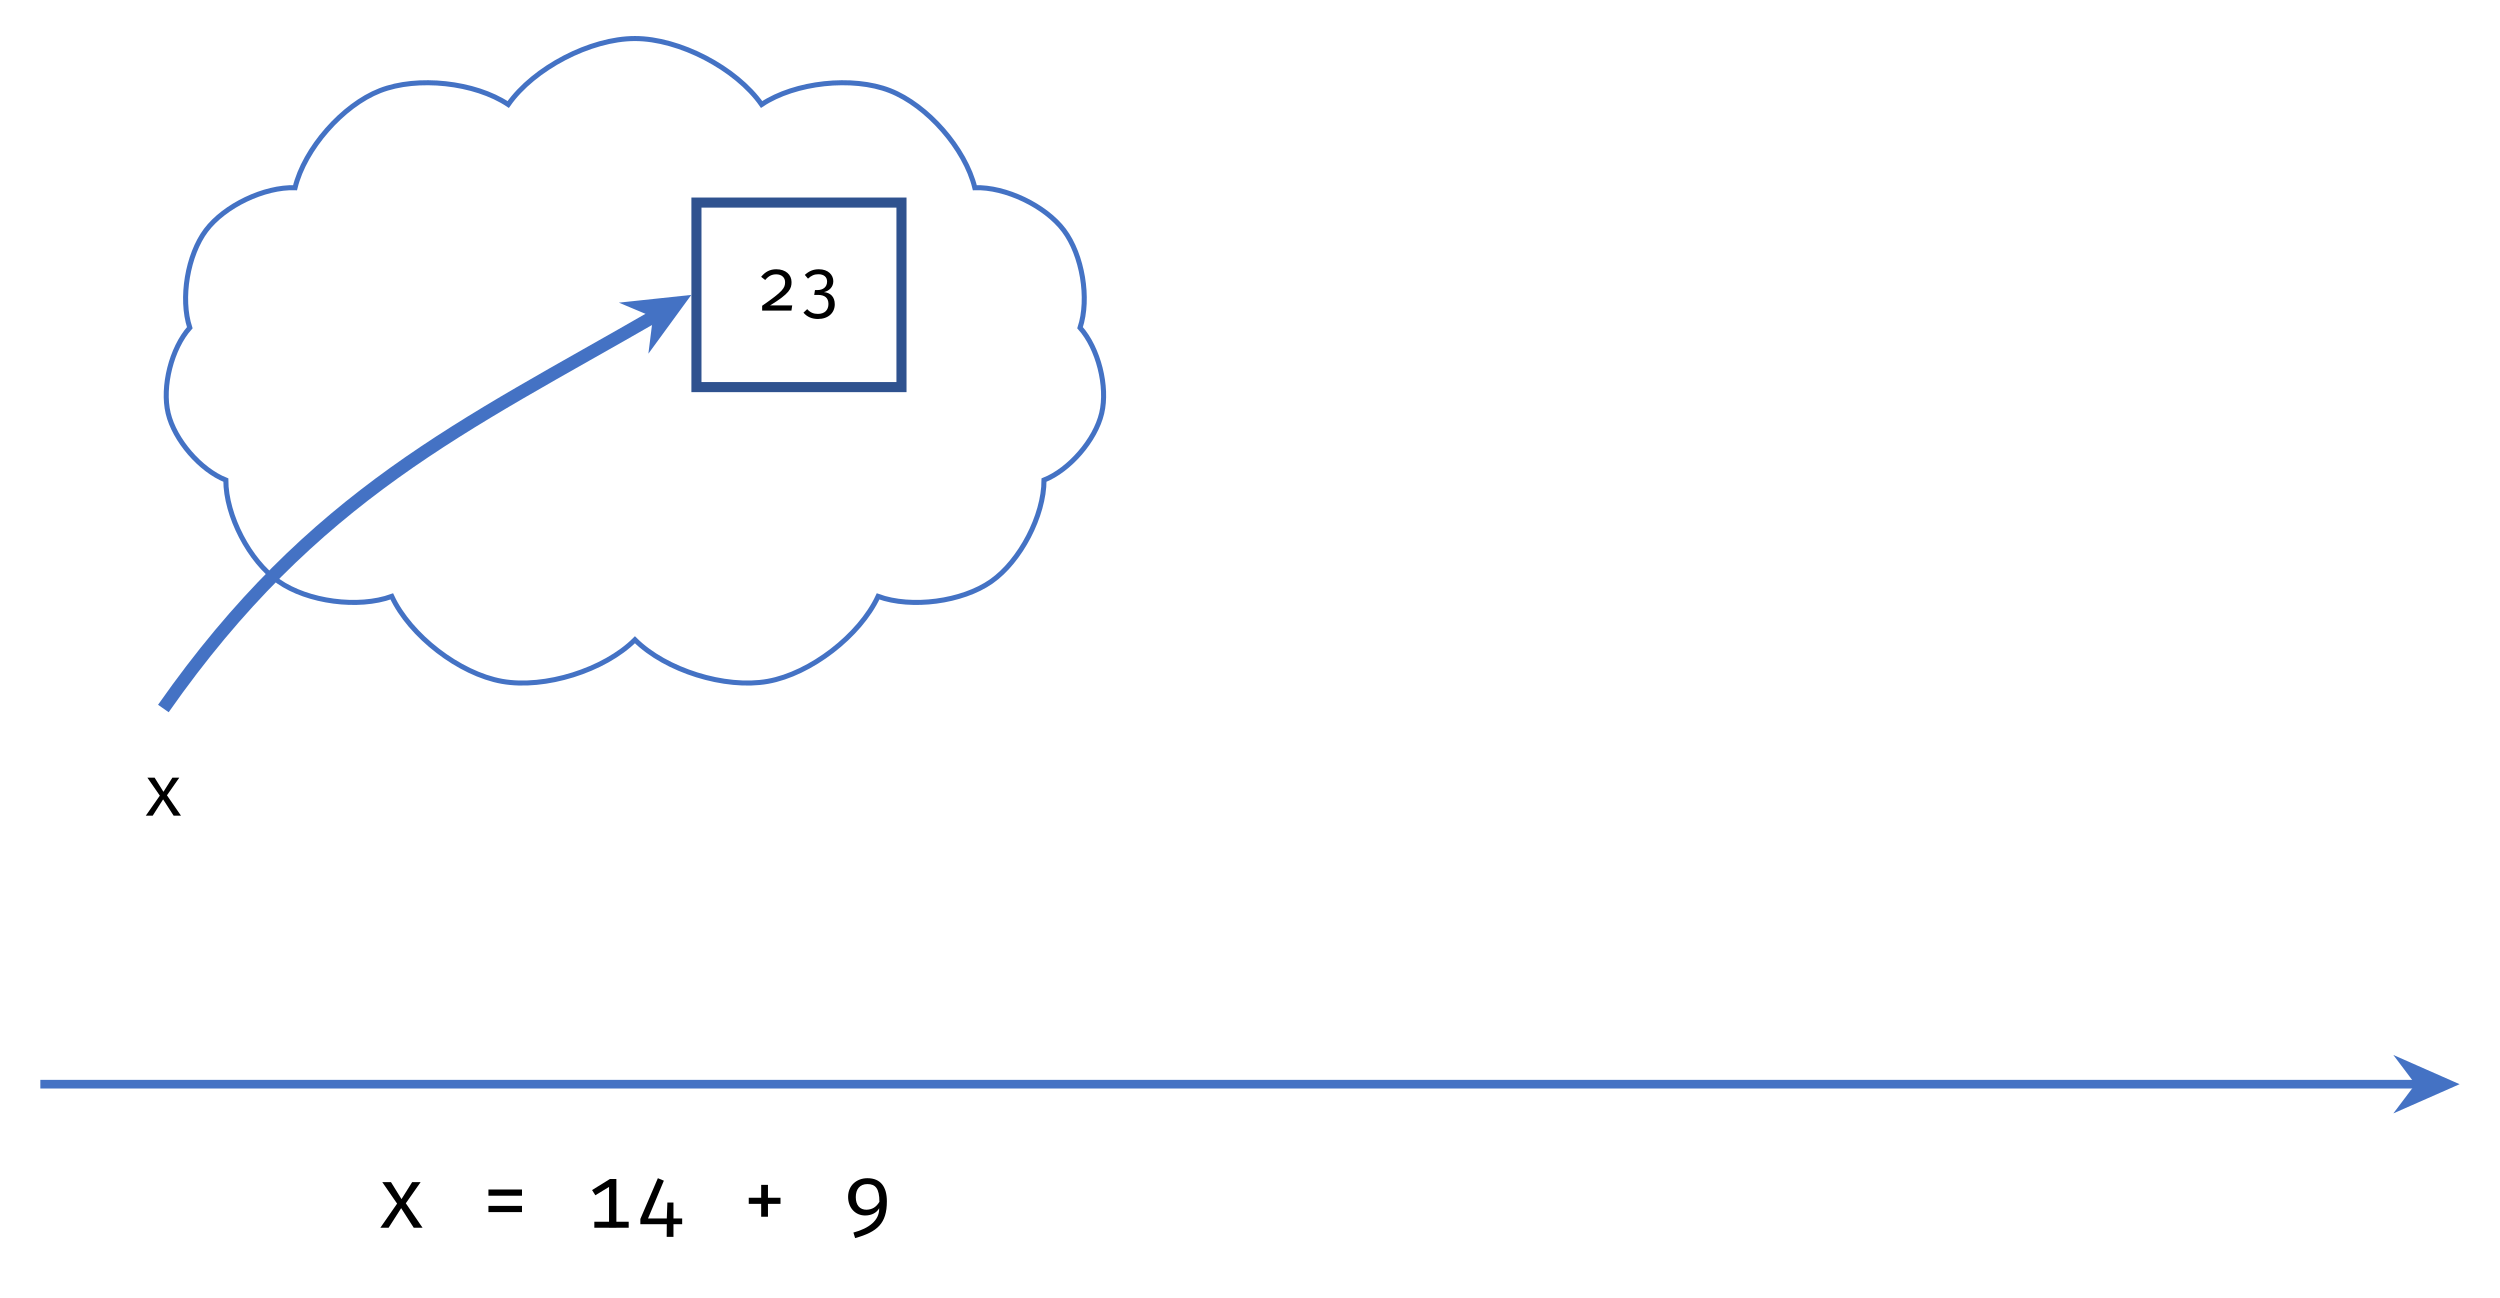
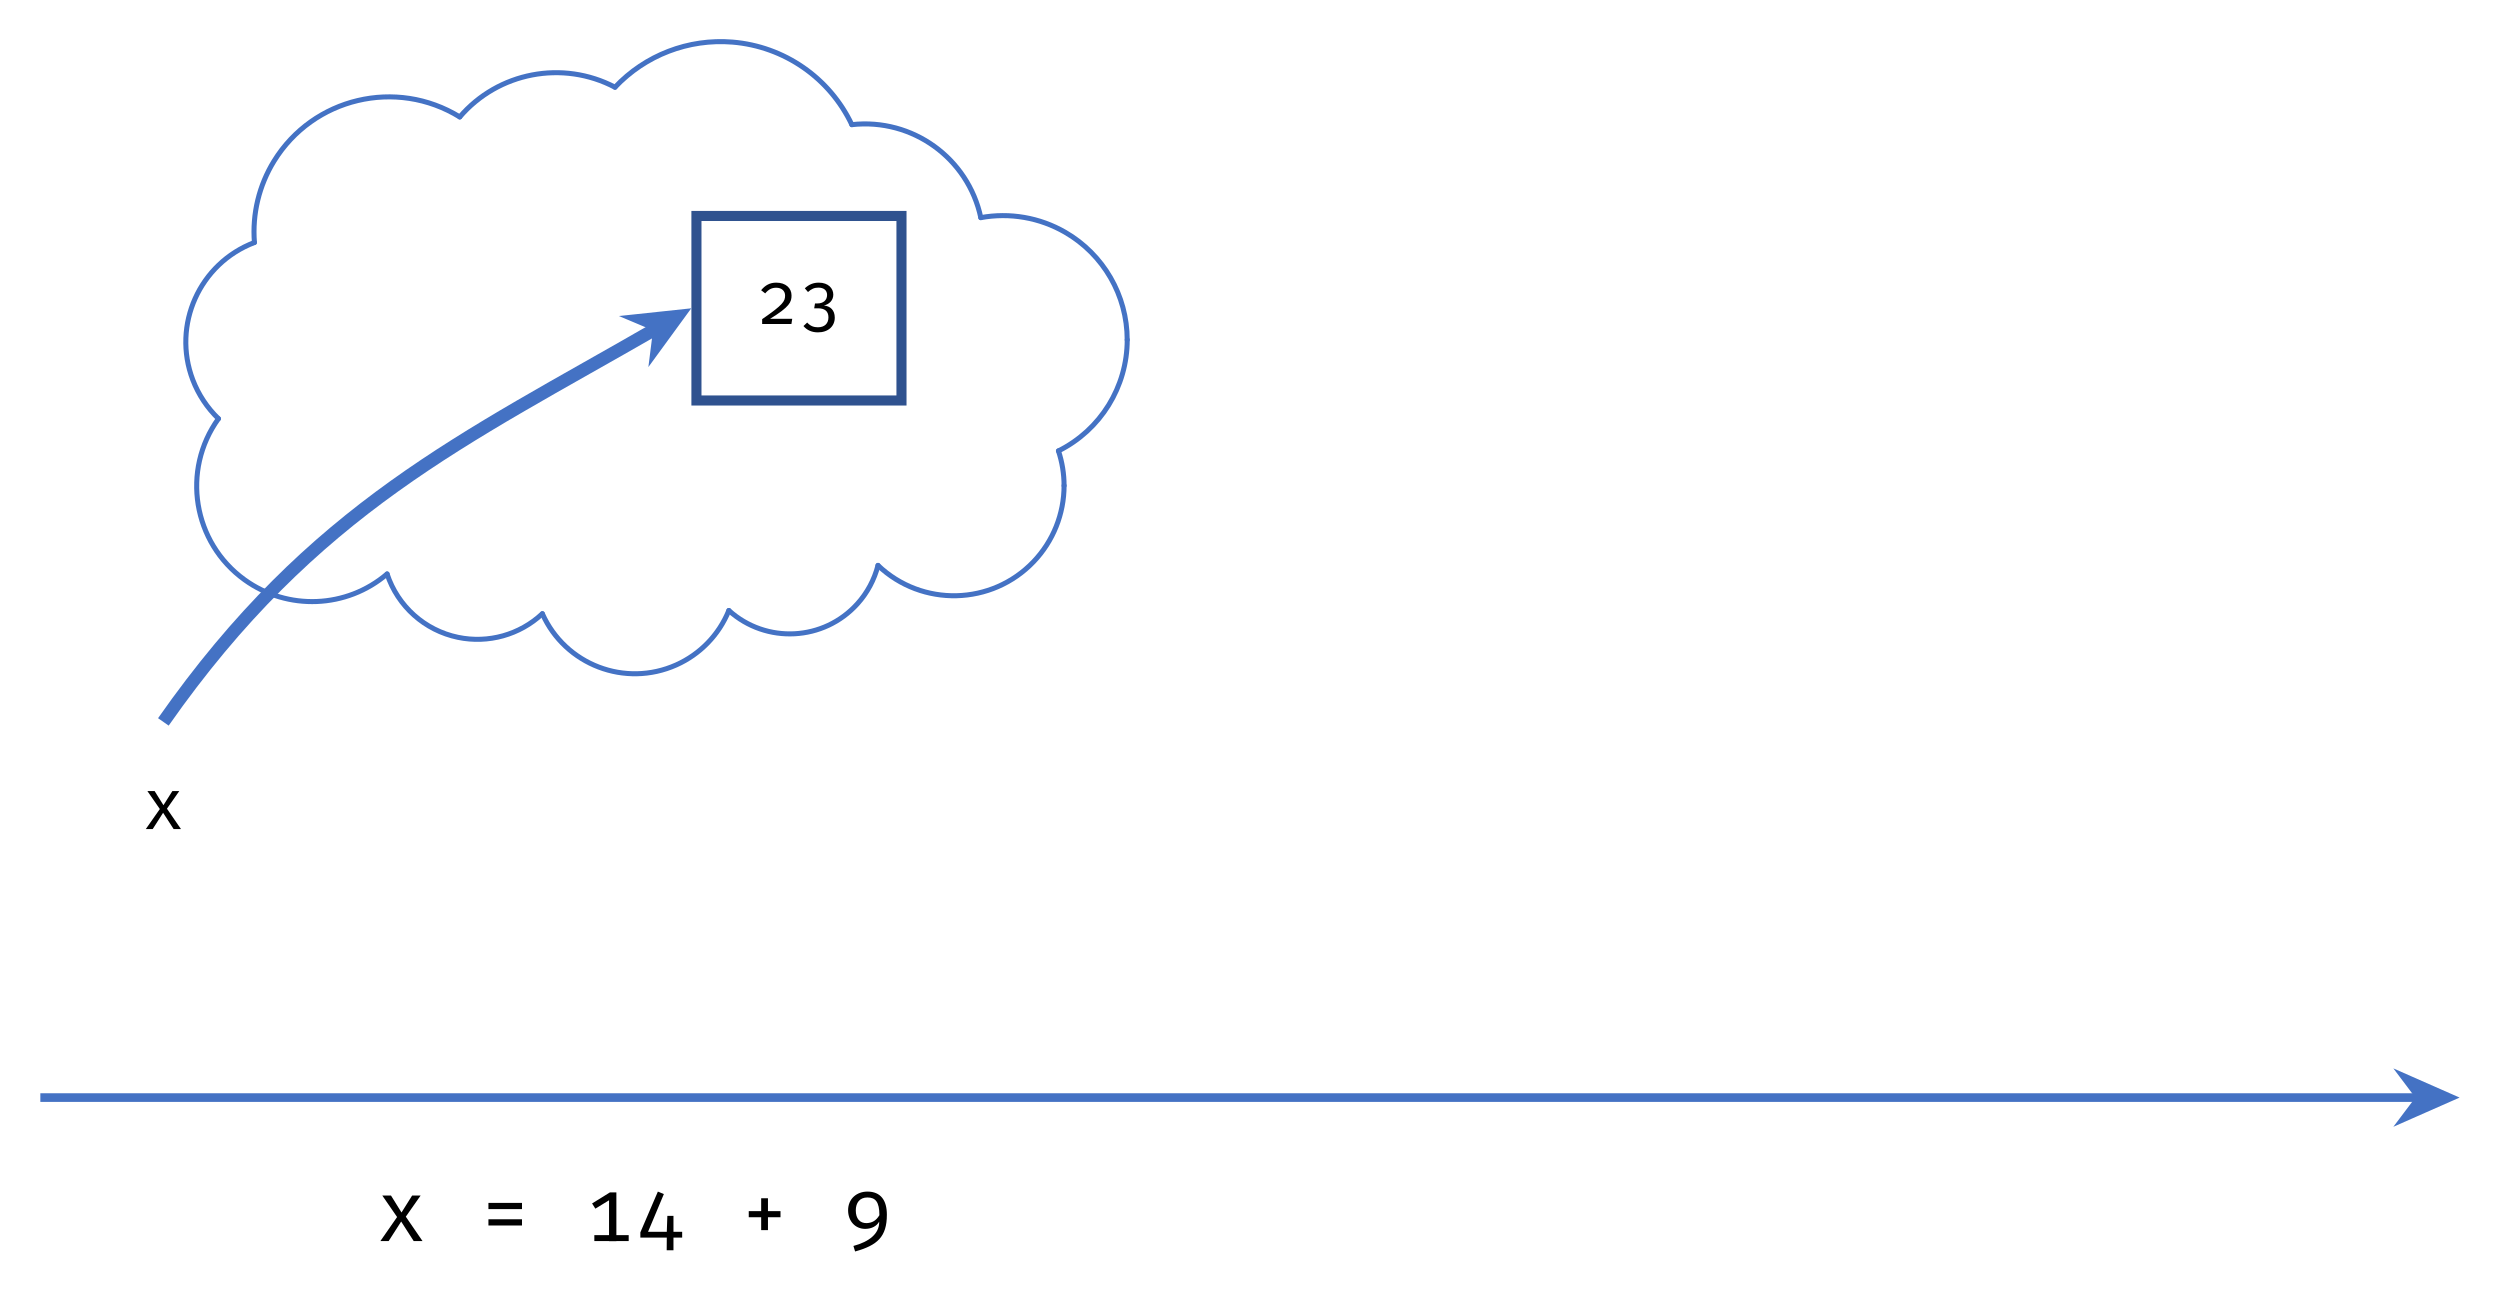
- <svg xmlns="http://www.w3.org/2000/svg" xmlns:xlink="http://www.w3.org/1999/xlink" viewBox="0 0 345.646 179.446">
+ <svg xmlns="http://www.w3.org/2000/svg" xmlns:xlink="http://www.w3.org/1999/xlink" viewBox="0 0 345.646 181.297">
  <defs>
    <g>
      <g id="glyph-0-0">
        <path d="M 2.844 -5.719 C 1.953 -5.719 1.312 -5.359 0.75 -4.672 L 1.312 -4.234 C 1.797 -4.812 2.25 -5.016 2.844 -5.016 C 3.562 -5.016 4.062 -4.594 4.062 -3.938 C 4.062 -3.125 3.766 -2.656 0.891 -0.672 L 0.891 0 L 4.938 0 L 5.047 -0.719 L 1.984 -0.719 C 4.719 -2.391 4.953 -3.047 4.953 -3.953 C 4.953 -4.969 4.141 -5.719 2.844 -5.719 Z M 2.844 -5.719 " />
      </g>
      <g id="glyph-0-1">
        <path d="M 2.75 -5.719 C 1.984 -5.719 1.391 -5.469 0.812 -4.938 L 1.25 -4.422 C 1.719 -4.844 2.109 -5.031 2.688 -5.031 C 3.453 -5.031 3.891 -4.641 3.891 -4.016 C 3.891 -3.266 3.328 -2.844 2.578 -2.844 L 2.219 -2.844 L 2.109 -2.172 L 2.625 -2.172 C 3.531 -2.172 4.078 -1.797 4.078 -0.922 C 4.078 -0.078 3.562 0.453 2.609 0.453 C 2.031 0.453 1.562 0.266 1.141 -0.203 L 0.625 0.281 C 1.125 0.875 1.812 1.156 2.625 1.156 C 4.062 1.156 4.953 0.297 4.953 -0.875 C 4.953 -1.922 4.344 -2.469 3.453 -2.562 C 4.172 -2.719 4.75 -3.266 4.75 -4.062 C 4.75 -4.922 4.062 -5.719 2.75 -5.719 Z M 2.75 -5.719 " />
      </g>
      <g id="glyph-0-2">
        <path d="M 1.516 0 L 2.953 -2.25 L 4.406 0 L 5.422 0 L 3.484 -2.812 L 5.188 -5.25 L 4.234 -5.25 L 3 -3.297 L 1.781 -5.25 L 0.781 -5.25 L 2.5 -2.766 L 0.562 0 Z M 1.516 0 " />
      </g>
      <g id="glyph-1-0">
        <path d="M 1.812 0 L 3.547 -2.703 L 5.281 0 L 6.5 0 L 4.188 -3.375 L 6.234 -6.297 L 5.062 -6.297 L 3.594 -3.953 L 2.141 -6.297 L 0.938 -6.297 L 2.984 -3.328 L 0.672 0 Z M 1.812 0 " />
      </g>
      <g id="glyph-1-1">
        <path d="M 5.906 -5.281 L 1.266 -5.281 L 1.266 -4.422 L 5.906 -4.422 Z M 5.906 -3.016 L 1.266 -3.016 L 1.266 -2.156 L 5.906 -2.156 Z M 5.906 -3.016 " />
      </g>
      <g id="glyph-1-2">
        <path d="M 6.312 -0.828 L 4.609 -0.828 L 4.609 -6.734 L 3.719 -6.734 L 1.25 -5.203 L 1.703 -4.484 L 3.594 -5.641 L 3.594 -0.828 L 1.562 -0.828 L 1.562 0 L 3.594 0 L 3.594 0.016 L 4.609 0.016 L 4.609 0 L 6.312 0 Z M 6.312 -0.828 " />
      </g>
      <g id="glyph-1-3">
        <path d="M 6.531 -1.281 L 5.328 -1.281 L 5.328 -3.484 L 4.484 -3.484 L 4.406 -1.281 L 1.812 -1.281 L 4 -6.5 L 3.172 -6.844 L 0.75 -1.203 L 0.75 -0.484 L 4.406 -0.484 L 4.391 1.266 L 5.328 1.266 L 5.328 -0.484 L 6.531 -0.484 Z M 6.531 -1.281 " />
      </g>
      <g id="glyph-1-4">
        <path d="M 4.047 -5.922 L 3.109 -5.922 L 3.109 -4.141 L 1.391 -4.141 L 1.391 -3.297 L 3.109 -3.297 L 3.109 -1.516 L 4.047 -1.516 L 4.047 -3.297 L 5.781 -3.297 L 5.781 -4.141 L 4.047 -4.141 Z M 4.047 -5.922 " />
      </g>
      <g id="glyph-1-5">
        <path d="M 3.453 -6.844 C 1.969 -6.844 0.781 -5.844 0.781 -4.266 C 0.781 -2.75 1.781 -1.672 3.172 -1.688 C 4.062 -1.703 4.734 -2.078 5.078 -2.688 L 5.078 -2.578 C 5.062 -1.031 3.734 0.078 1.516 0.672 L 1.75 1.438 C 4.828 0.578 6.141 -0.578 6.141 -3.656 C 6.141 -5.625 5.297 -6.844 3.453 -6.844 Z M 3.344 -2.484 C 2.406 -2.469 1.844 -3.109 1.844 -4.234 C 1.844 -5.312 2.391 -6.031 3.453 -6.031 C 4.562 -6.031 5.109 -5.422 5.109 -3.578 C 4.656 -2.828 4.109 -2.516 3.344 -2.484 Z M 3.344 -2.484 " />
      </g>
    </g>
    <clipPath id="clip-0">
-       <path clip-rule="nonzero" d="M 315 130 L 345.645 130 L 345.645 170 L 315 170 Z M 315 130 " />
+       <path clip-rule="nonzero" d="M 315 132 L 345.645 132 L 345.645 172 L 315 172 Z M 315 132 " />
    </clipPath>
  </defs>
-   <path fill="none" stroke-width="1.196" stroke-linecap="butt" stroke-linejoin="miter" stroke="rgb(26.668%,44.707%,76.862%)" stroke-opacity="1" stroke-miterlimit="10" d="M -82.206 -99.213 L 246.611 -99.213 " transform="matrix(1,0,0,-1,87.784,50.685)" />
-   <path fill-rule="nonzero" fill="rgb(26.668%,44.707%,76.862%)" fill-opacity="1" d="M 338.578 149.898 L 332.758 147.332 L 334.691 149.898 L 332.758 152.465 Z M 338.578 149.898 " />
+   <path fill="none" stroke-width="1.196" stroke-linecap="butt" stroke-linejoin="miter" stroke="rgb(26.668%,44.707%,76.862%)" stroke-opacity="1" stroke-miterlimit="10" d="M -82.206 -99.214 L 246.611 -99.214 " transform="matrix(1,0,0,-1,87.784,52.536)" />
+   <path fill-rule="nonzero" fill="rgb(26.668%,44.707%,76.862%)" fill-opacity="1" d="M 338.578 151.75 L 332.758 149.184 L 334.691 151.75 L 332.758 154.316 Z M 338.578 151.75 " />
  <g clip-path="url(#clip-0)">
-     <path fill="none" stroke-width="1.196" stroke-linecap="butt" stroke-linejoin="miter" stroke="rgb(26.668%,44.707%,76.862%)" stroke-opacity="1" stroke-miterlimit="10" d="M 7.579 0 L 1.758 2.567 L 3.692 0 L 1.758 -2.566 Z M 7.579 0 " transform="matrix(1,0,0,-1,330.9995,149.8988)" />
+     <path fill="none" stroke-width="1.196" stroke-linecap="butt" stroke-linejoin="miter" stroke="rgb(26.668%,44.707%,76.862%)" stroke-opacity="1" stroke-miterlimit="10" d="M 7.579 -0 L 1.758 2.566 L 3.692 -0 L 1.758 -2.567 Z M 7.579 -0 " transform="matrix(1,0,0,-1,330.9995,151.7498)" />
  </g>
-   <path fill="none" stroke-width="0.697" stroke-linecap="butt" stroke-linejoin="miter" stroke="rgb(26.668%,44.707%,76.862%)" stroke-opacity="1" stroke-miterlimit="10" d="M 17.517 36.236 C 13.989 41.271 6.146 45.357 0.001 45.357 C -6.147 45.357 -13.991 41.271 -17.518 36.236 C -22.136 39.314 -30.073 40.173 -35.241 38.154 C -40.413 36.138 -45.682 30.126 -46.991 24.732 C -51.237 24.876 -56.749 22.24 -59.304 18.845 C -61.854 15.451 -62.862 9.412 -61.546 5.376 C -64.073 2.537 -65.409 -2.756 -64.534 -6.452 C -63.659 -10.147 -60.089 -14.288 -56.561 -15.69 C -56.561 -20.604 -53.3 -26.878 -49.276 -29.698 C -45.253 -32.518 -38.237 -33.452 -33.616 -31.772 C -31.096 -37.206 -24.268 -42.467 -18.37 -43.518 C -12.472 -44.569 -4.245 -41.995 0.001 -37.768 C 4.243 -41.995 12.47 -44.573 18.368 -43.518 C 24.267 -42.467 31.095 -37.206 33.618 -31.772 C 38.236 -33.452 45.247 -32.522 49.271 -29.702 C 53.294 -26.881 56.56 -20.604 56.56 -15.69 C 60.087 -14.288 63.657 -10.151 64.532 -6.456 C 65.407 -2.76 64.071 2.537 61.544 5.376 C 62.864 9.412 61.861 15.439 59.31 18.833 C 56.755 22.232 51.236 24.876 46.993 24.732 C 45.681 30.126 40.423 36.134 35.251 38.154 C 30.079 40.173 22.138 39.314 17.517 36.236 Z M 17.517 36.236 " transform="matrix(1,0,0,-1,87.784,50.685)" />
-   <path fill-rule="nonzero" fill="rgb(100%,100%,100%)" fill-opacity="1" stroke-width="1.395" stroke-linecap="butt" stroke-linejoin="miter" stroke="rgb(18.43%,32.158%,56.078%)" stroke-opacity="1" stroke-miterlimit="10" d="M 8.505 -2.835 L 36.853 -2.835 L 36.853 22.677 L 8.505 22.677 Z M 8.505 -2.835 " transform="matrix(1,0,0,-1,87.784,50.685)" />
+   <path fill="none" stroke-width="0.697" stroke-linecap="round" stroke-linejoin="miter" stroke="rgb(26.668%,44.707%,76.862%)" stroke-opacity="1" stroke-miterlimit="10" d="M 68.06 5.559 C 68.06 11.692 64.786 17.36 59.478 20.427 C 55.954 22.462 51.821 23.177 47.818 22.446 " transform="matrix(1,0,0,-1,87.784,52.536)" />
+   <path fill="none" stroke-width="0.697" stroke-linecap="round" stroke-linejoin="miter" stroke="rgb(26.668%,44.707%,76.862%)" stroke-opacity="1" stroke-miterlimit="10" d="M 58.556 -9.804 C 64.38 -6.902 68.064 -0.952 68.064 5.556 " transform="matrix(1,0,0,-1,87.784,52.536)" />
+   <path fill="none" stroke-width="0.697" stroke-linecap="round" stroke-linejoin="miter" stroke="rgb(26.668%,44.707%,76.862%)" stroke-opacity="1" stroke-miterlimit="10" d="M 47.821 22.446 C 46.068 30.677 38.357 36.235 29.993 35.302 " transform="matrix(1,0,0,-1,87.784,52.536)" />
+   <path fill="none" stroke-width="0.697" stroke-linecap="round" stroke-linejoin="miter" stroke="rgb(26.668%,44.707%,76.862%)" stroke-opacity="1" stroke-miterlimit="10" d="M 29.989 35.302 C 26.919 41.782 20.622 46.134 13.474 46.716 C 7.4 47.208 1.427 44.911 -2.753 40.477 " transform="matrix(1,0,0,-1,87.784,52.536)" />
+   <path fill="none" stroke-width="0.697" stroke-linecap="round" stroke-linejoin="miter" stroke="rgb(26.668%,44.707%,76.862%)" stroke-opacity="1" stroke-miterlimit="10" d="M -2.757 40.477 C -9.991 44.274 -18.897 42.571 -24.218 36.368 " transform="matrix(1,0,0,-1,87.784,52.536)" />
+   <path fill="none" stroke-width="0.697" stroke-linecap="round" stroke-linejoin="miter" stroke="rgb(26.668%,44.707%,76.862%)" stroke-opacity="1" stroke-miterlimit="10" d="M -24.221 36.368 C -32.999 41.774 -44.491 39.04 -49.897 30.266 C -51.971 26.899 -52.921 22.954 -52.608 19.013 " transform="matrix(1,0,0,-1,87.784,52.536)" />
+   <path fill="none" stroke-width="0.697" stroke-linecap="round" stroke-linejoin="miter" stroke="rgb(26.668%,44.707%,76.862%)" stroke-opacity="1" stroke-miterlimit="10" d="M -52.604 19.009 C -60.202 16.118 -64.018 7.614 -61.128 0.016 C -60.354 -2.011 -59.143 -3.843 -57.581 -5.351 " transform="matrix(1,0,0,-1,87.784,52.536)" />
+   <path fill="none" stroke-width="0.697" stroke-linecap="round" stroke-linejoin="miter" stroke="rgb(26.668%,44.707%,76.862%)" stroke-opacity="1" stroke-miterlimit="10" d="M -57.585 -5.351 C -62.733 -12.503 -61.108 -22.48 -53.956 -27.632 C -47.987 -31.929 -39.858 -31.593 -34.264 -26.819 " transform="matrix(1,0,0,-1,87.784,52.536)" />
+   <path fill="none" stroke-width="0.697" stroke-linecap="round" stroke-linejoin="miter" stroke="rgb(26.668%,44.707%,76.862%)" stroke-opacity="1" stroke-miterlimit="10" d="M -34.264 -26.823 C -32.796 -31.28 -29.061 -34.624 -24.464 -35.581 C -20.276 -36.456 -15.925 -35.237 -12.8 -32.316 " transform="matrix(1,0,0,-1,87.784,52.536)" />
+   <path fill="none" stroke-width="0.697" stroke-linecap="round" stroke-linejoin="miter" stroke="rgb(26.668%,44.707%,76.862%)" stroke-opacity="1" stroke-miterlimit="10" d="M -12.796 -32.319 C -9.639 -39.386 -1.35 -42.554 5.716 -39.394 C 9.017 -37.921 11.626 -35.222 12.986 -31.87 " transform="matrix(1,0,0,-1,87.784,52.536)" />
+   <path fill="none" stroke-width="0.697" stroke-linecap="round" stroke-linejoin="miter" stroke="rgb(26.668%,44.707%,76.862%)" stroke-opacity="1" stroke-miterlimit="10" d="M 12.986 -31.87 C 18.154 -36.523 26.111 -36.109 30.763 -30.941 C 32.126 -29.429 33.103 -27.605 33.607 -25.636 " transform="matrix(1,0,0,-1,87.784,52.536)" />
+   <path fill="none" stroke-width="0.697" stroke-linecap="round" stroke-linejoin="miter" stroke="rgb(26.668%,44.707%,76.862%)" stroke-opacity="1" stroke-miterlimit="10" d="M 59.333 -14.609 C 59.333 -12.976 59.068 -11.355 58.556 -9.804 " transform="matrix(1,0,0,-1,87.784,52.536)" />
+   <path fill="none" stroke-width="0.697" stroke-linecap="round" stroke-linejoin="miter" stroke="rgb(26.668%,44.707%,76.862%)" stroke-opacity="1" stroke-miterlimit="10" d="M 33.607 -25.636 C 39.7 -31.433 49.337 -31.194 55.134 -25.105 C 57.829 -22.273 59.333 -18.515 59.333 -14.605 " transform="matrix(1,0,0,-1,87.784,52.536)" />
+   <path fill-rule="nonzero" fill="rgb(100%,100%,100%)" fill-opacity="1" stroke-width="1.395" stroke-linecap="butt" stroke-linejoin="miter" stroke="rgb(18.43%,32.158%,56.078%)" stroke-opacity="1" stroke-miterlimit="10" d="M 8.505 -2.835 L 36.853 -2.835 L 36.853 22.677 L 8.505 22.677 Z M 8.505 -2.835 " transform="matrix(1,0,0,-1,87.784,52.536)" />
  <g fill="rgb(0%,0%,0%)" fill-opacity="1">
-     <use xlink:href="#glyph-0-0" x="104.483" y="42.946" />
-     <use xlink:href="#glyph-0-1" x="110.461" y="42.946" />
+     <use xlink:href="#glyph-0-0" x="104.483" y="44.797" />
+     <use xlink:href="#glyph-0-1" x="110.461" y="44.797" />
  </g>
  <g fill="rgb(0%,0%,0%)" fill-opacity="1">
-     <use xlink:href="#glyph-0-2" x="19.598" y="112.771" />
+     <use xlink:href="#glyph-0-2" x="19.598" y="114.622" />
  </g>
-   <path fill="none" stroke-width="1.793" stroke-linecap="butt" stroke-linejoin="miter" stroke="rgb(26.668%,44.707%,76.862%)" stroke-opacity="1" stroke-miterlimit="10" d="M -65.198 -47.272 C -44.421 -17.6 -23.561 -8.19 2.997 7.146 " transform="matrix(1,0,0,-1,87.784,50.685)" />
-   <path fill-rule="nonzero" fill="rgb(26.668%,44.707%,76.862%)" fill-opacity="1" stroke-width="1.531" stroke-linecap="butt" stroke-linejoin="miter" stroke="rgb(26.668%,44.707%,76.862%)" stroke-opacity="1" stroke-miterlimit="10" d="M 7.162 -0.001 L 2.252 2.175 L 3.901 0.001 L 2.253 -2.174 Z M 7.162 -0.001 " transform="matrix(0.86601,-0.49998,-0.49998,-0.86601,87.73517,45.29878)" />
+   <path fill="none" stroke-width="1.793" stroke-linecap="butt" stroke-linejoin="miter" stroke="rgb(26.668%,44.707%,76.862%)" stroke-opacity="1" stroke-miterlimit="10" d="M -65.198 -47.273 C -44.421 -17.601 -23.561 -8.191 2.997 7.145 " transform="matrix(1,0,0,-1,87.784,52.536)" />
+   <path fill-rule="nonzero" fill="rgb(26.668%,44.707%,76.862%)" fill-opacity="1" stroke-width="1.531" stroke-linecap="butt" stroke-linejoin="miter" stroke="rgb(26.668%,44.707%,76.862%)" stroke-opacity="1" stroke-miterlimit="10" d="M 7.161 -0.001 L 2.252 2.175 L 3.901 0 L 2.253 -2.174 Z M 7.161 -0.001 " transform="matrix(0.86601,-0.49998,-0.49998,-0.86601,87.73517,47.14978)" />
  <g fill="rgb(0%,0%,0%)" fill-opacity="1">
-     <use xlink:href="#glyph-1-0" x="51.918" y="169.74" />
+     <use xlink:href="#glyph-1-0" x="51.918" y="171.591" />
  </g>
  <g fill="rgb(0%,0%,0%)" fill-opacity="1">
-     <use xlink:href="#glyph-1-1" x="66.264" y="169.74" />
+     <use xlink:href="#glyph-1-1" x="66.264" y="171.591" />
  </g>
  <g fill="rgb(0%,0%,0%)" fill-opacity="1">
-     <use xlink:href="#glyph-1-2" x="80.61" y="169.74" />
-     <use xlink:href="#glyph-1-3" x="87.784" y="169.74" />
+     <use xlink:href="#glyph-1-2" x="80.61" y="171.591" />
+     <use xlink:href="#glyph-1-3" x="87.784" y="171.591" />
  </g>
  <g fill="rgb(0%,0%,0%)" fill-opacity="1">
-     <use xlink:href="#glyph-1-4" x="102.13" y="169.74" />
+     <use xlink:href="#glyph-1-4" x="102.13" y="171.591" />
  </g>
  <g fill="rgb(0%,0%,0%)" fill-opacity="1">
-     <use xlink:href="#glyph-1-5" x="116.476" y="169.74" />
+     <use xlink:href="#glyph-1-5" x="116.476" y="171.591" />
  </g>
</svg>
